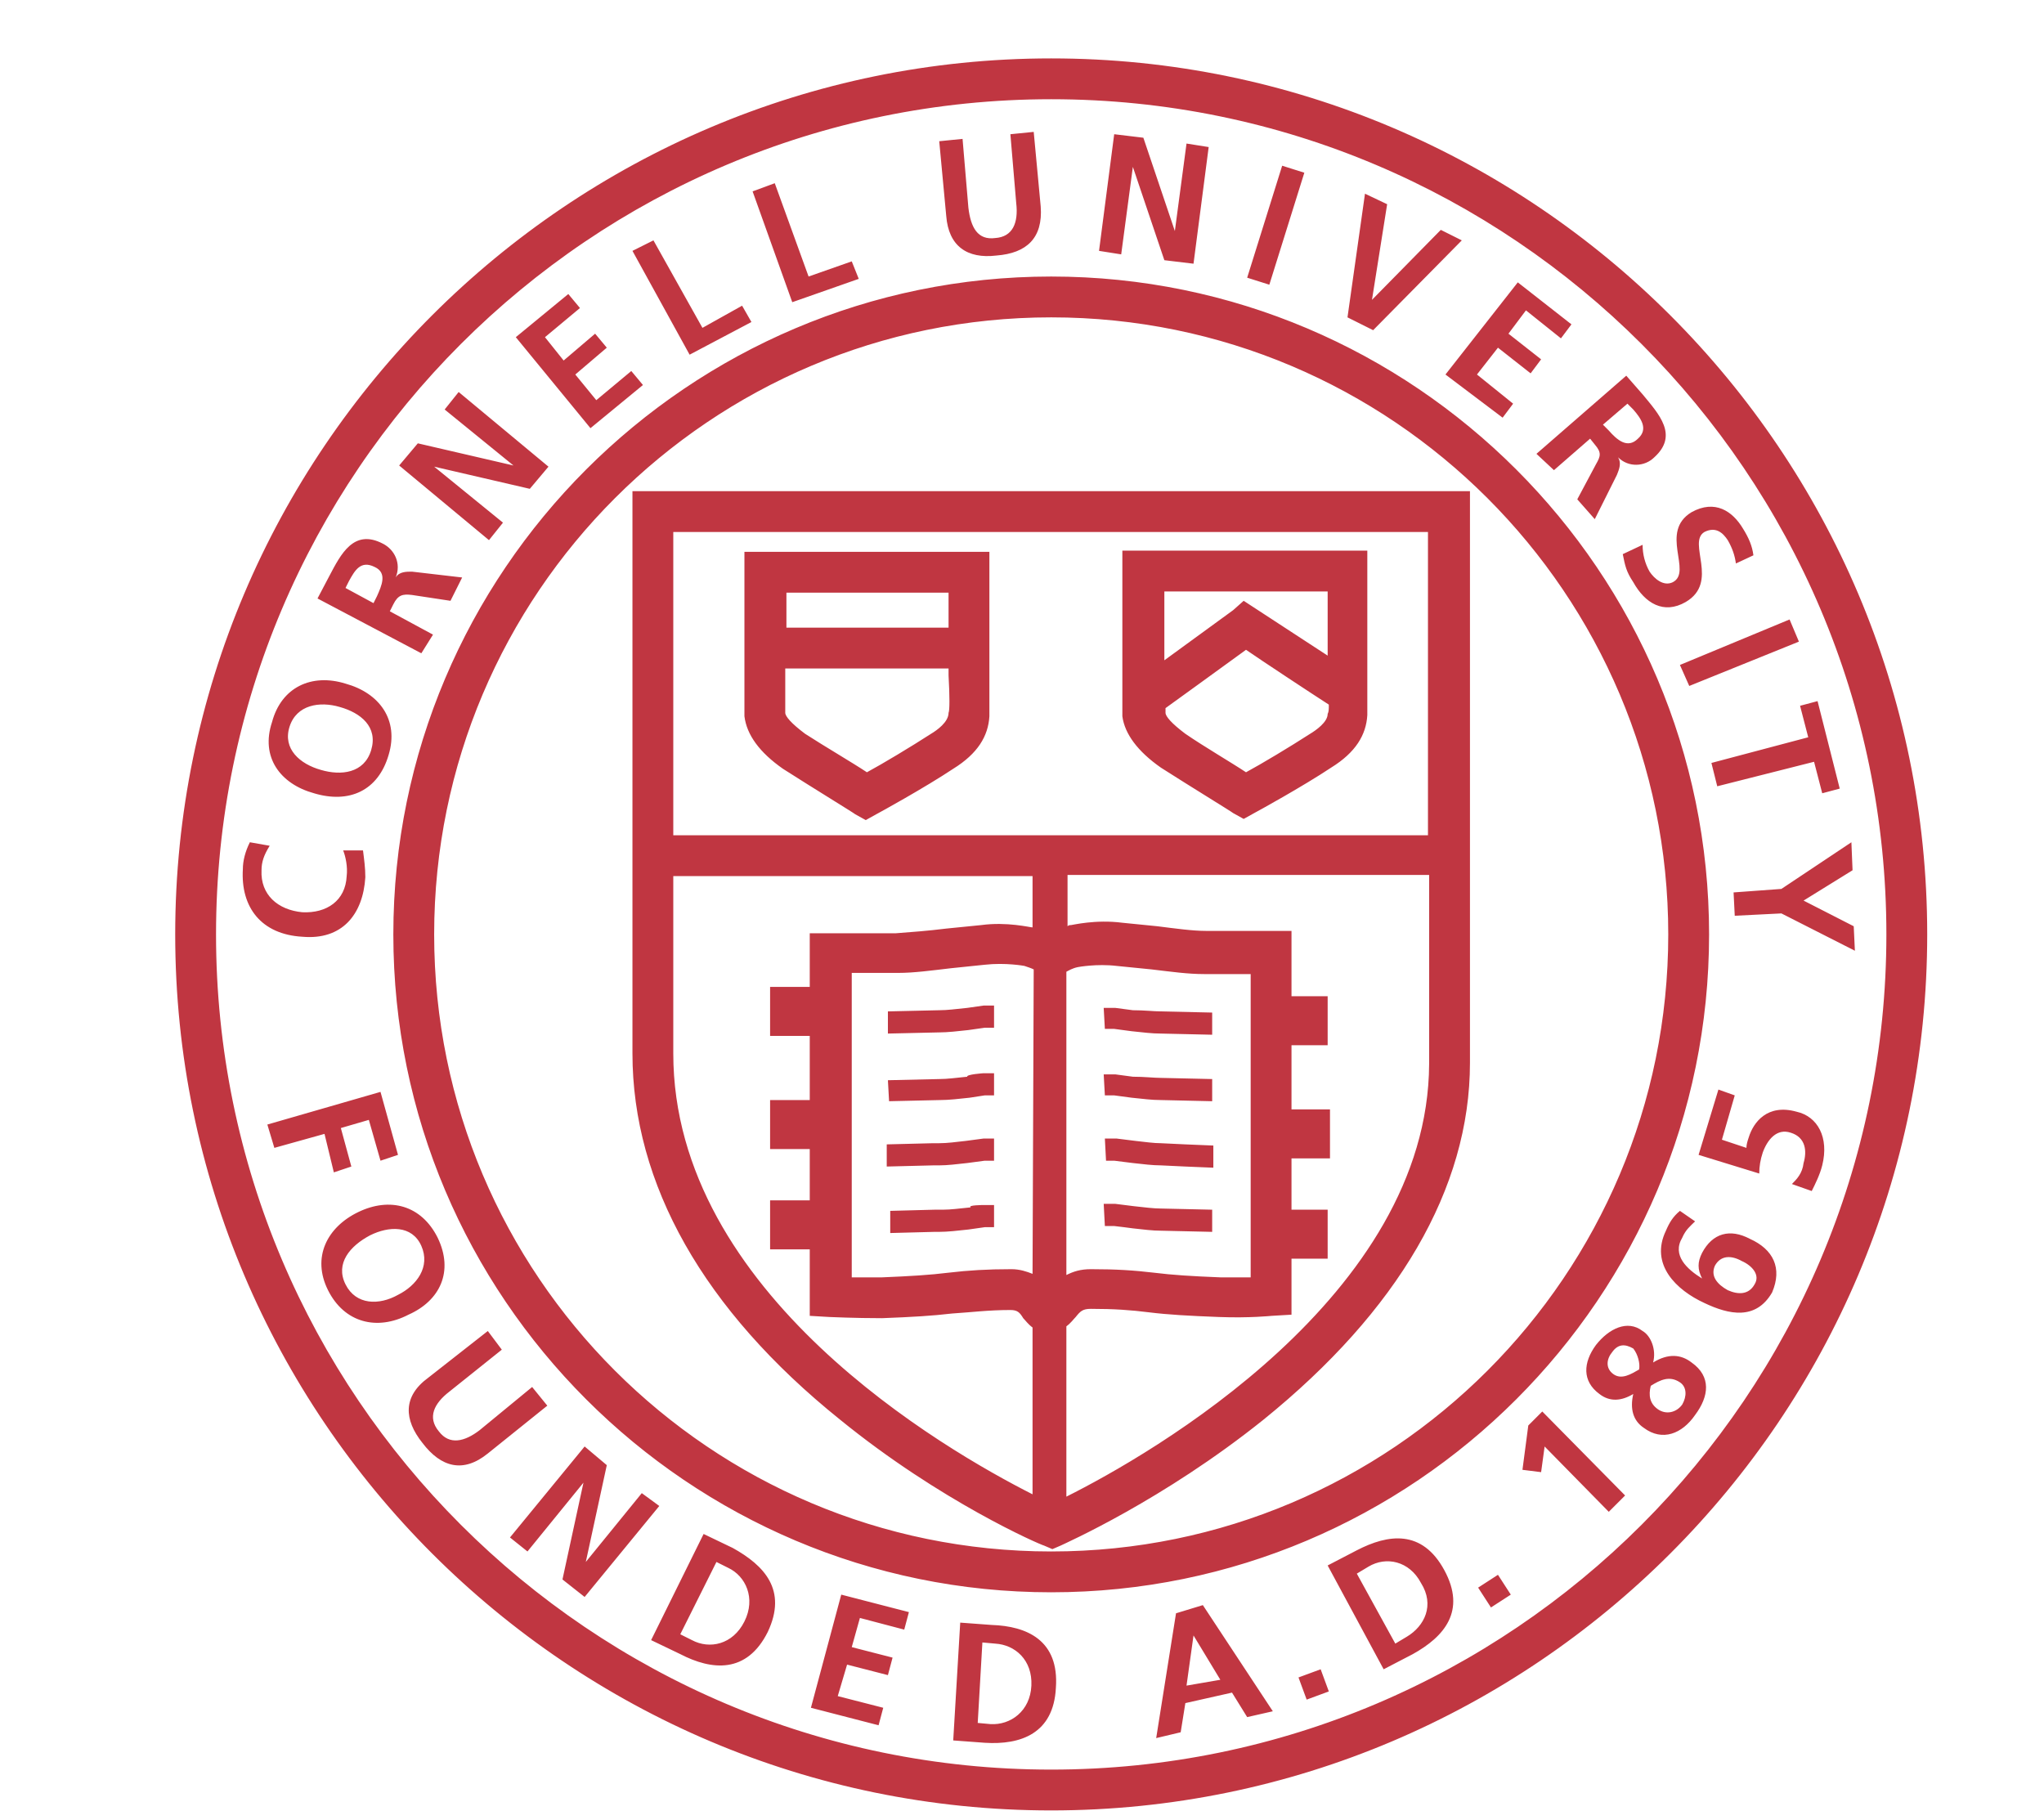
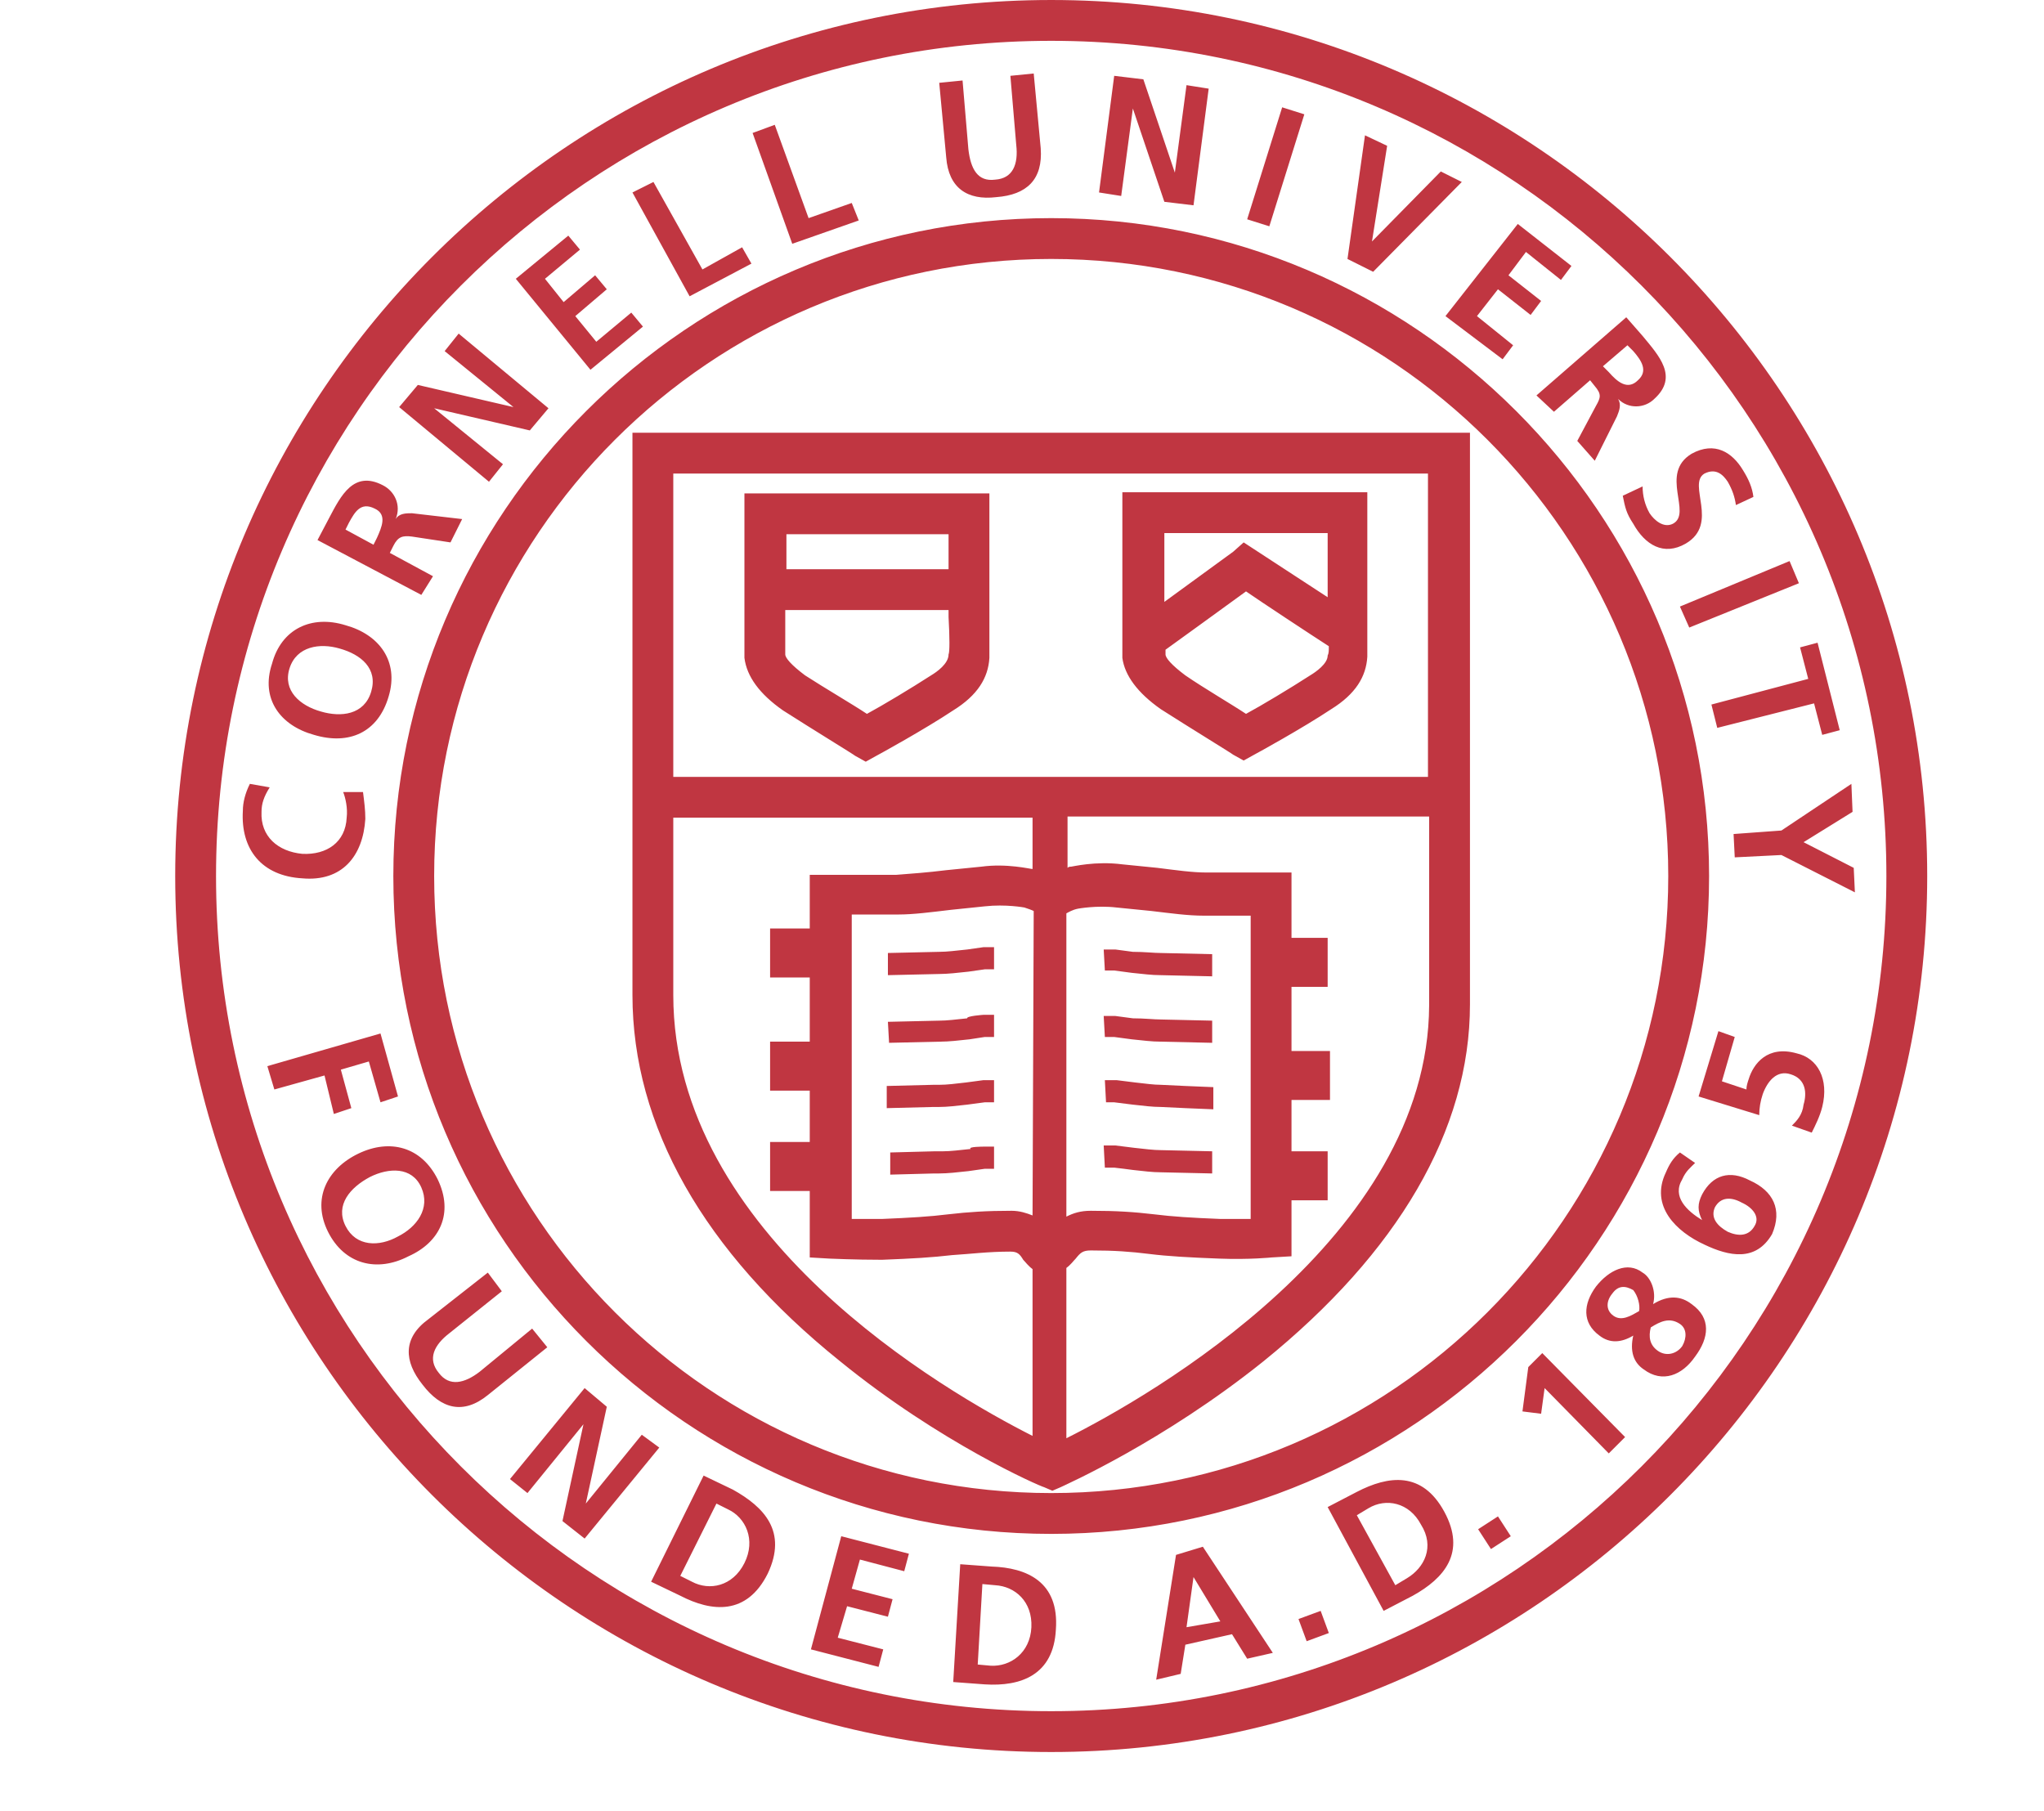
- <svg xmlns="http://www.w3.org/2000/svg" clip-rule="evenodd" fill-rule="evenodd" stroke-linejoin="round" stroke-miterlimit="1.414" viewBox="100 40 350 310">
+ <svg xmlns="http://www.w3.org/2000/svg" clip-rule="evenodd" fill-rule="evenodd" stroke-linejoin="round" stroke-miterlimit="1.414" viewBox="100 50 350 310">
  <path d="m224 89.145c-43.47 0-78.855 35.385-78.855 78.855s35.385 78.855 78.855 78.855 78.855-35.385 78.855-78.855-35.385-78.855-78.855-78.855zm0 154.035c-41.475 0-75.18-33.705-75.18-75.18s33.705-75.18 75.18-75.18 75.18 33.705 75.18 75.18-33.705 75.18-75.18 75.18zm0-134.4c-32.655 0-59.22 26.565-59.22 59.22s26.565 59.22 59.22 59.22 59.22-26.565 59.22-59.22-26.565-59.22-59.22-59.22zm0 114.765c-30.66 0-55.545-24.885-55.545-55.545s24.885-55.545 55.545-55.545 55.545 24.885 55.545 55.545-24.885 55.545-55.545 55.545zm-37.695-95.445v50.61c0 11.76 6.405 23.1 18.69 32.97 9.03 7.35 17.955 11.235 18.375 11.34l.735.315.735-.315c.42-.21 9.24-4.095 18.27-11.34 12.075-9.765 18.585-20.79 18.585-32.13v-51.45zm71.61 3.675v27.3h-67.935v-27.3zm-15.96 67.095h-2.73c-2.625-.105-4.305-.21-5.985-.42-1.785-.21-3.36-.315-5.67-.315-.945 0-1.575.21-2.205.525v-27.3c.21-.105.525-.315 1.05-.42 0 0 1.68-.315 3.465-.105l3.15.315c1.785.21 3.255.42 4.725.42h4.2zm-19.635-.315c-.525-.21-1.155-.42-1.89-.42-2.205 0-3.885.105-5.67.315-1.68.21-3.465.315-5.985.42h-2.73v-27.405h4.2c1.365 0 2.94-.21 4.725-.42l3.045-.315c1.89-.21 3.57.105 3.57.105.315.105.63.21.84.315zm-32.34-19.845v-15.96h32.34v4.62c-.21 0-2.31-.525-4.62-.21l-3.15.315c-1.68.21-3.15.315-4.515.42h-3.99-3.78v4.83h-3.57v4.41h3.57v5.775h-3.57v4.41h3.57v4.62h-3.57v4.41h3.57v5.985l1.785.105c.105 0 2.205.105 4.725.105 2.73-.105 4.515-.21 6.3-.42 1.68-.105 3.255-.315 5.25-.315.63 0 .84.21 1.155.735.21.21.42.525.84.84v15.015c-7.875-3.99-32.34-18.06-32.34-39.69zm35.385 39.9v-15.33c.42-.315.63-.63.84-.84.42-.525.63-.735 1.365-.735 2.1 0 3.57.105 5.25.315s3.57.315 6.3.42 4.725-.105 4.725-.105l1.785-.105v-5.04h3.255v-4.41h-3.255v-4.62h3.465v-4.41h-3.465v-5.775h3.255v-4.41h-3.255v-5.88h-3.675-3.99c-1.26 0-2.73-.21-4.41-.42l-3.15-.315c-2.415-.315-4.515.21-4.62.21s-.21 0-.315.105v-4.62h32.55v17.01c-.105 20.895-25.095 35.175-32.655 38.955zm-25.515-65.52c2.625 1.68 6.405 3.99 6.51 4.095l.945.525.945-.525c.21-.105 4.41-2.415 6.93-4.095 2.205-1.365 3.15-2.94 3.255-4.725v-12.915-1.89h-22.05v14.805c.21 1.68 1.365 3.255 3.465 4.725zm14.91-5.04c0 .84-1.05 1.575-1.575 1.89-1.785 1.155-4.41 2.73-5.775 3.465-1.26-.84-3.78-2.31-5.565-3.465-1.26-.945-1.785-1.575-1.785-1.89v-3.99h14.7v.63c.105 1.89.105 3.15 0 3.36zm0-10.815v3.15h-14.595v-3.15zm19.11 15.75c2.625 1.68 6.405 3.99 6.51 4.095l.945.525.945-.525c.21-.105 4.41-2.415 6.93-4.095 2.205-1.365 3.15-2.94 3.255-4.725v-12.915-1.89h-22.05v14.91c.21 1.575 1.365 3.15 3.465 4.62zm15.015-4.83c0 .735-1.05 1.47-1.575 1.785-1.785 1.155-4.41 2.73-5.775 3.465-1.26-.84-3.78-2.31-5.46-3.465-1.26-.945-1.785-1.575-1.785-1.89v-.42s5.67-4.095 7.245-5.25c1.365.945 5.985 3.99 7.455 4.935 0 .42 0 .63-.105.84 0-.105 0 0 0 0zm-14.7-11.025h14.7v5.775l-7.56-4.935-.945.84-6.195 4.515v-1.68c0-1.575 0-3.15 0-4.515zm-.315 37.8 4.62.105v1.995l-4.62-.105c-.84 0-1.575-.105-2.625-.21l-1.575-.21h-.84l-.105-1.89h1.05l1.575.21c1.05 0 1.89.105 2.52.105zm0 5.985 4.62.105v1.995l-4.62-.105c-.84 0-1.575-.105-2.625-.21l-1.575-.21h-.84l-.105-1.89h1.05l1.575.21c1.05 0 1.89.105 2.52.105zm-4.935 7.455-.105-1.995h1.05l1.68.21c.945.105 1.68.21 2.31.21l2.205.105 2.52.105v1.995l-2.52-.105-2.205-.105c-.735 0-1.575-.105-2.52-.21l-1.68-.21zm4.935 4.305 4.62.105v1.995l-4.62-.105c-.735 0-1.575-.105-2.52-.21 0 0-1.575-.21-1.68-.21h-.84l-.105-1.995h1.05l1.68.21c.945.105 1.785.21 2.415.21zm-24.57-15.75v-1.995l4.62-.105c.735 0 1.47-.105 2.52-.21l1.47-.21h.945v1.995h-.84l-1.47.21c-.945.105-1.89.21-2.625.21zm8.61 3.57h.945v1.995h-.84l-1.365.21c-.945.105-1.89.21-2.625.21l-4.62.105-.105-1.89 4.62-.105c.735 0 1.47-.105 2.52-.21-.105-.21 1.47-.315 1.47-.315zm0 5.88h.945v1.995h-.84l-1.575.21c-.945.105-1.785.21-2.52.21h-.525l-4.2.105v-1.995l4.2-.105h.525c.735 0 1.47-.105 2.415-.21zm0 5.985h.945v1.995h-.84l-1.47.21c-.945.105-1.89.21-2.625.21h-.42l-3.99.105v-1.995l3.99-.105h.735c.735 0 1.47-.105 2.52-.21-.315-.21 1.155-.21 1.155-.21zm-3.36-89.04-.63-6.72 2.1-.21.525 6.195c.21 1.785.84 2.94 2.415 2.73 1.575-.105 2.1-1.365 1.89-3.15l-.525-6.195 2.1-.21.63 6.72c.21 2.835-1.26 4.2-3.99 4.41-2.625.315-4.305-.84-4.515-3.57zm-32.025 19.11-6.72-8.19 4.725-3.885 1.05 1.26-3.15 2.625 1.68 2.1 2.835-2.415 1.05 1.26-2.835 2.415 1.89 2.31 3.15-2.625 1.05 1.26zm18.165-11.34-3.57-9.975 1.995-.735 3.045 8.4 3.885-1.365.63 1.575zm29.61-4.305-1.995-.315 1.365-10.5 2.625.315 2.835 8.4 1.05-7.875 1.995.315-1.365 10.5-2.625-.315-2.835-8.4zm-56.91 25.725-8.085-6.72 1.68-1.995 8.61 1.995-6.195-5.04 1.26-1.575 8.085 6.72-1.68 1.995-8.61-1.995 6.195 5.04zm-5.04 8.505-3.885-2.1.315-.63c.42-.84.84-.945 1.68-.84l3.465.525 1.05-2.1-4.515-.525c-.525 0-1.155 0-1.47.525.525-1.26-.105-2.52-1.155-3.045-2.625-1.365-3.78.945-4.83 2.94l-1.05 1.995 9.345 4.935zm-5.04-3.465-.315.63-2.52-1.365.315-.63c.525-.945 1.05-1.89 2.31-1.26 1.155.525.63 1.68.21 2.625zm117.285 6.195 9.87-4.095.84 1.995-9.87 3.99zm-36.96-34.23-1.995-.63 3.15-10.08 1.995.63zm48.51 40.74-.735-2.835 1.575-.42 1.995 7.875-1.575.42-.735-2.835-8.715 2.205-.525-2.1zm-2.415 13.65 6.3-4.2.105 2.52-4.41 2.73 4.515 2.31.105 2.205-6.615-3.36-4.2.21-.105-2.1zm-9.765-27.615c1.785-.945-1.26-4.515 1.68-6.3 2.1-1.155 3.675-.105 4.62 1.47.525.84.84 1.575.945 2.415l-1.575.735c-.105-.735-.315-1.365-.735-2.1-.42-.63-1.05-1.26-2.1-.735-1.575.945 1.365 4.515-1.68 6.3-1.995 1.155-3.675.105-4.725-1.785-.63-.945-.735-1.47-.945-2.52l1.785-.84c0 .84.21 1.68.63 2.415.42.63 1.26 1.365 2.1.945zm-10.71-10.08 3.255-2.835.42.525c.63.735.525 1.05.105 1.785l-1.68 3.15 1.575 1.785 1.995-3.99c.21-.525.42-1.05.105-1.575.945.945 2.415.84 3.255 0 2.205-1.995.42-3.885-1.05-5.67l-1.47-1.68-8.085 7.035zm6.615-5.985.525.525c.735.84 1.365 1.785.42 2.625-.945.945-1.89.105-2.625-.735l-.525-.525zm-22.89-6.615-2.31-1.155 1.575-11.13 1.995.945-1.365 8.61 6.195-6.3 1.89.945zm6.51 3.99 6.51-8.295 4.83 3.78-.945 1.26-3.15-2.52-1.575 2.1 2.94 2.31-.945 1.26-2.94-2.31-1.89 2.415 3.255 2.625-.945 1.26zm-68.04-1.785-5.145-9.345 1.89-.945 4.41 7.875 3.57-1.995.84 1.47zm56.805 118.335.735 1.995-1.995.735-.735-1.995zm-13.02-5.04-1.785 11.235 2.205-.525.42-2.625 4.2-.945 1.365 2.205 2.31-.525-6.3-9.555zm.945 6.51.63-4.515 2.415 3.99zm45.465-29.085c-.945-.735-2.1-.84-3.465 0 .315-1.155-.21-2.415-.945-2.835-1.365-1.05-3.045-.21-4.2 1.26-1.155 1.575-1.26 3.255.315 4.41.945.735 1.995.63 3.045 0-.315 1.365 0 2.415.945 3.045 1.68 1.26 3.465.525 4.62-1.155 1.26-1.68 1.47-3.465-.315-4.725zm-4.725.63c-.735.42-1.575.945-2.31.42s-.63-1.365-.105-1.995c.525-.735 1.155-.735 1.89-.315.42.525.63 1.365.525 1.89zm3.885 3.15c-.525.735-1.47.945-2.205.42s-.84-1.26-.63-2.1c.84-.525 1.68-.945 2.625-.315.63.42.63 1.26.21 1.995zm-62.16 19.845-2.835-.21-.63 10.605 2.835.21c3.255.21 6.195-.84 6.405-4.935.315-4.305-2.625-5.565-5.775-5.67zm3.57 5.46c-.105 2.31-1.89 3.57-3.675 3.465l-1.155-.105.42-7.245 1.155.105c1.785.105 3.36 1.47 3.255 3.78zm-64.575-80.325c3.15.945 5.775-.21 6.72-3.465.945-3.15-.84-5.565-3.885-6.405-3.045-.945-5.775.315-6.615 3.465-1.05 3.15.735 5.565 3.78 6.405zm-2.205-5.985c.63-1.995 2.73-2.31 4.515-1.785 1.89.525 3.465 1.785 2.835 3.885s-2.73 2.31-4.515 1.785c-1.89-.525-3.465-1.89-2.835-3.885zm96.075 74.13-2.625 1.365 5.04 9.345 2.625-1.365c2.835-1.575 4.83-3.885 2.835-7.56s-5.04-3.255-7.875-1.785zm4.515 7.77-1.05.63-3.465-6.3 1.05-.63c1.575-.945 3.675-.525 4.725 1.47 1.26 1.995.315 3.885-1.26 4.83zm-50.925-3.78 6.09 1.575-.42 1.575-3.99-1.05-.735 2.625 3.675.945-.42 1.575-3.675-.945-.84 2.835 4.095 1.05-.42 1.575-6.09-1.575zm59.115-1.785 1.155 1.785-1.785 1.155-1.155-1.785zm3.99-14.7 7.455 7.56-1.47 1.47-5.775-5.88-.315 2.31-1.68-.21.525-3.99zm-109.62-24.99-4.515 1.26-.63-2.1 10.185-2.94 1.575 5.67-1.575.525-1.05-3.675-2.52.735.945 3.465-1.575.525zm134.82 2.835c-.21.84-.63 1.68-.945 2.31l-1.785-.63c.42-.42.945-.945 1.05-1.89.315-1.05.21-2.31-1.155-2.73-1.26-.42-2.1.63-2.52 1.785-.21.63-.315 1.26-.315 1.89l-5.46-1.68 1.785-5.88 1.47.525-1.155 3.99 2.205.735c0-.315.105-.63.21-.945.42-1.365 1.68-3.045 4.305-2.31 1.89.42 2.94 2.31 2.31 4.83zm-136.815-20.58c-3.675-.21-5.565-2.625-5.355-6.09 0-.735.21-1.575.63-2.415l1.785.315c-.525.84-.735 1.47-.735 2.205-.105 2.205 1.47 3.57 3.675 3.78 2.205.105 3.885-1.05 3.99-3.255.105-.84-.105-1.785-.315-2.31h1.785c.105.84.21 1.575.21 2.415-.21 3.36-2.1 5.67-5.67 5.355zm12.18 27.09c-1.47-2.94-4.305-3.675-7.14-2.31s-4.2 4.095-2.73 7.035 4.41 3.675 7.245 2.205c2.835-1.26 4.095-3.885 2.625-6.93zm-3.57 5.145c-1.68.945-3.78.945-4.725-.945s.42-3.465 2.205-4.41c1.68-.84 3.78-.945 4.62.945s-.42 3.57-2.1 4.41zm121.695-5.04c-1.785-.945-3.36-.525-4.305 1.26-.42.84-.42 1.47 0 2.31-1.365-.84-2.73-2.1-1.785-3.675.315-.735.735-1.05 1.155-1.47l-1.365-.945c-.63.525-.945 1.05-1.26 1.785-1.47 3.045.945 5.355 3.465 6.51 2.205 1.05 4.62 1.575 6.09-.945.945-2.205.105-3.885-1.995-4.83zm.42 4.095c-.525.945-1.47.945-2.415.525-.945-.525-1.575-1.26-1.155-2.205.525-.945 1.47-.945 2.415-.42.945.42 1.68 1.26 1.155 2.1zm-108.675 10.92-5.355 4.305c-2.205 1.785-4.2 1.26-5.88-.945-1.68-2.1-1.785-4.2.525-5.88l5.355-4.2 1.26 1.68-4.725 3.78c-1.365 1.05-1.995 2.31-.945 3.57.945 1.26 2.31.945 3.675-.105l4.725-3.885zm16.695 12.81-2.625-1.26-4.725 9.555 2.625 1.26c2.835 1.47 5.985 1.785 7.875-1.995 1.785-3.78-.315-5.985-3.15-7.56zm1.05 6.615c-1.05 2.1-3.15 2.52-4.725 1.68l-1.05-.525 3.255-6.51 1.05.525c1.575.735 2.52 2.73 1.47 4.83zm-7.665-10.395-6.72 8.19-1.995-1.575 1.89-8.715-5.04 6.195-1.575-1.26 6.72-8.19 1.995 1.68-1.89 8.715 5.04-6.195z" fill="#c03641" fill-rule="nonzero" transform="matrix(1.90223 0 0 1.90223 -146.098 -119.574)" />
</svg>
